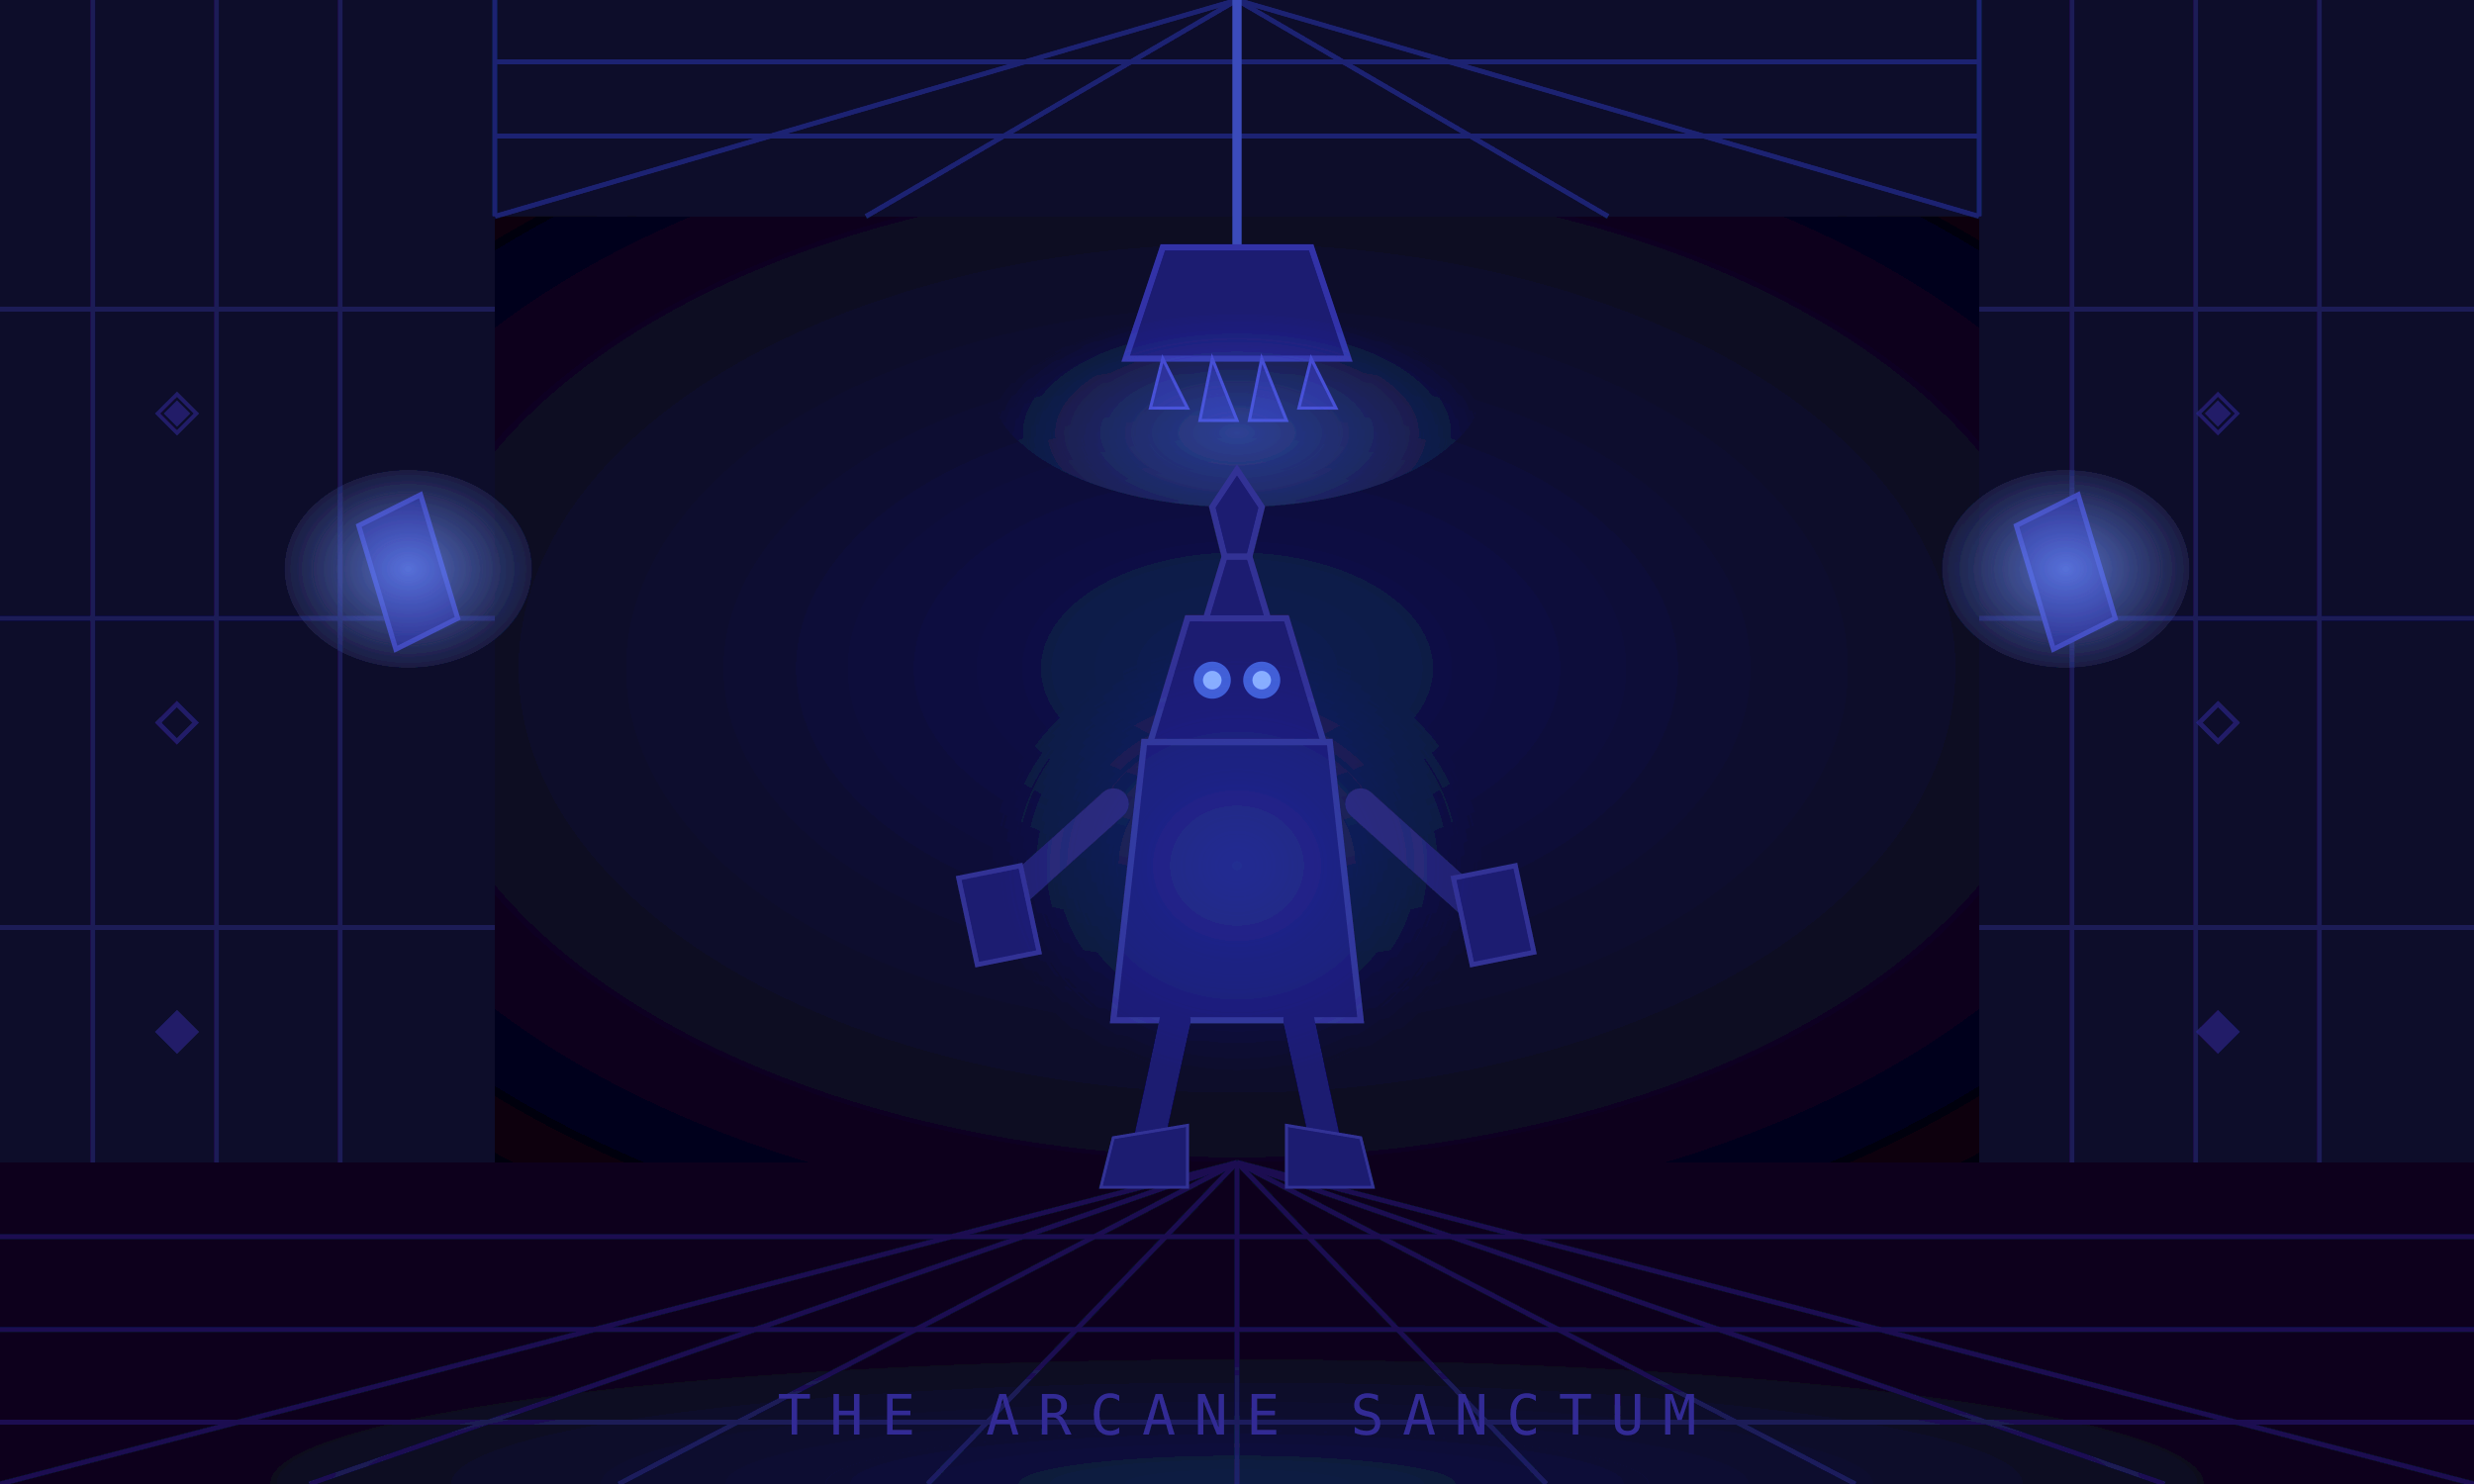
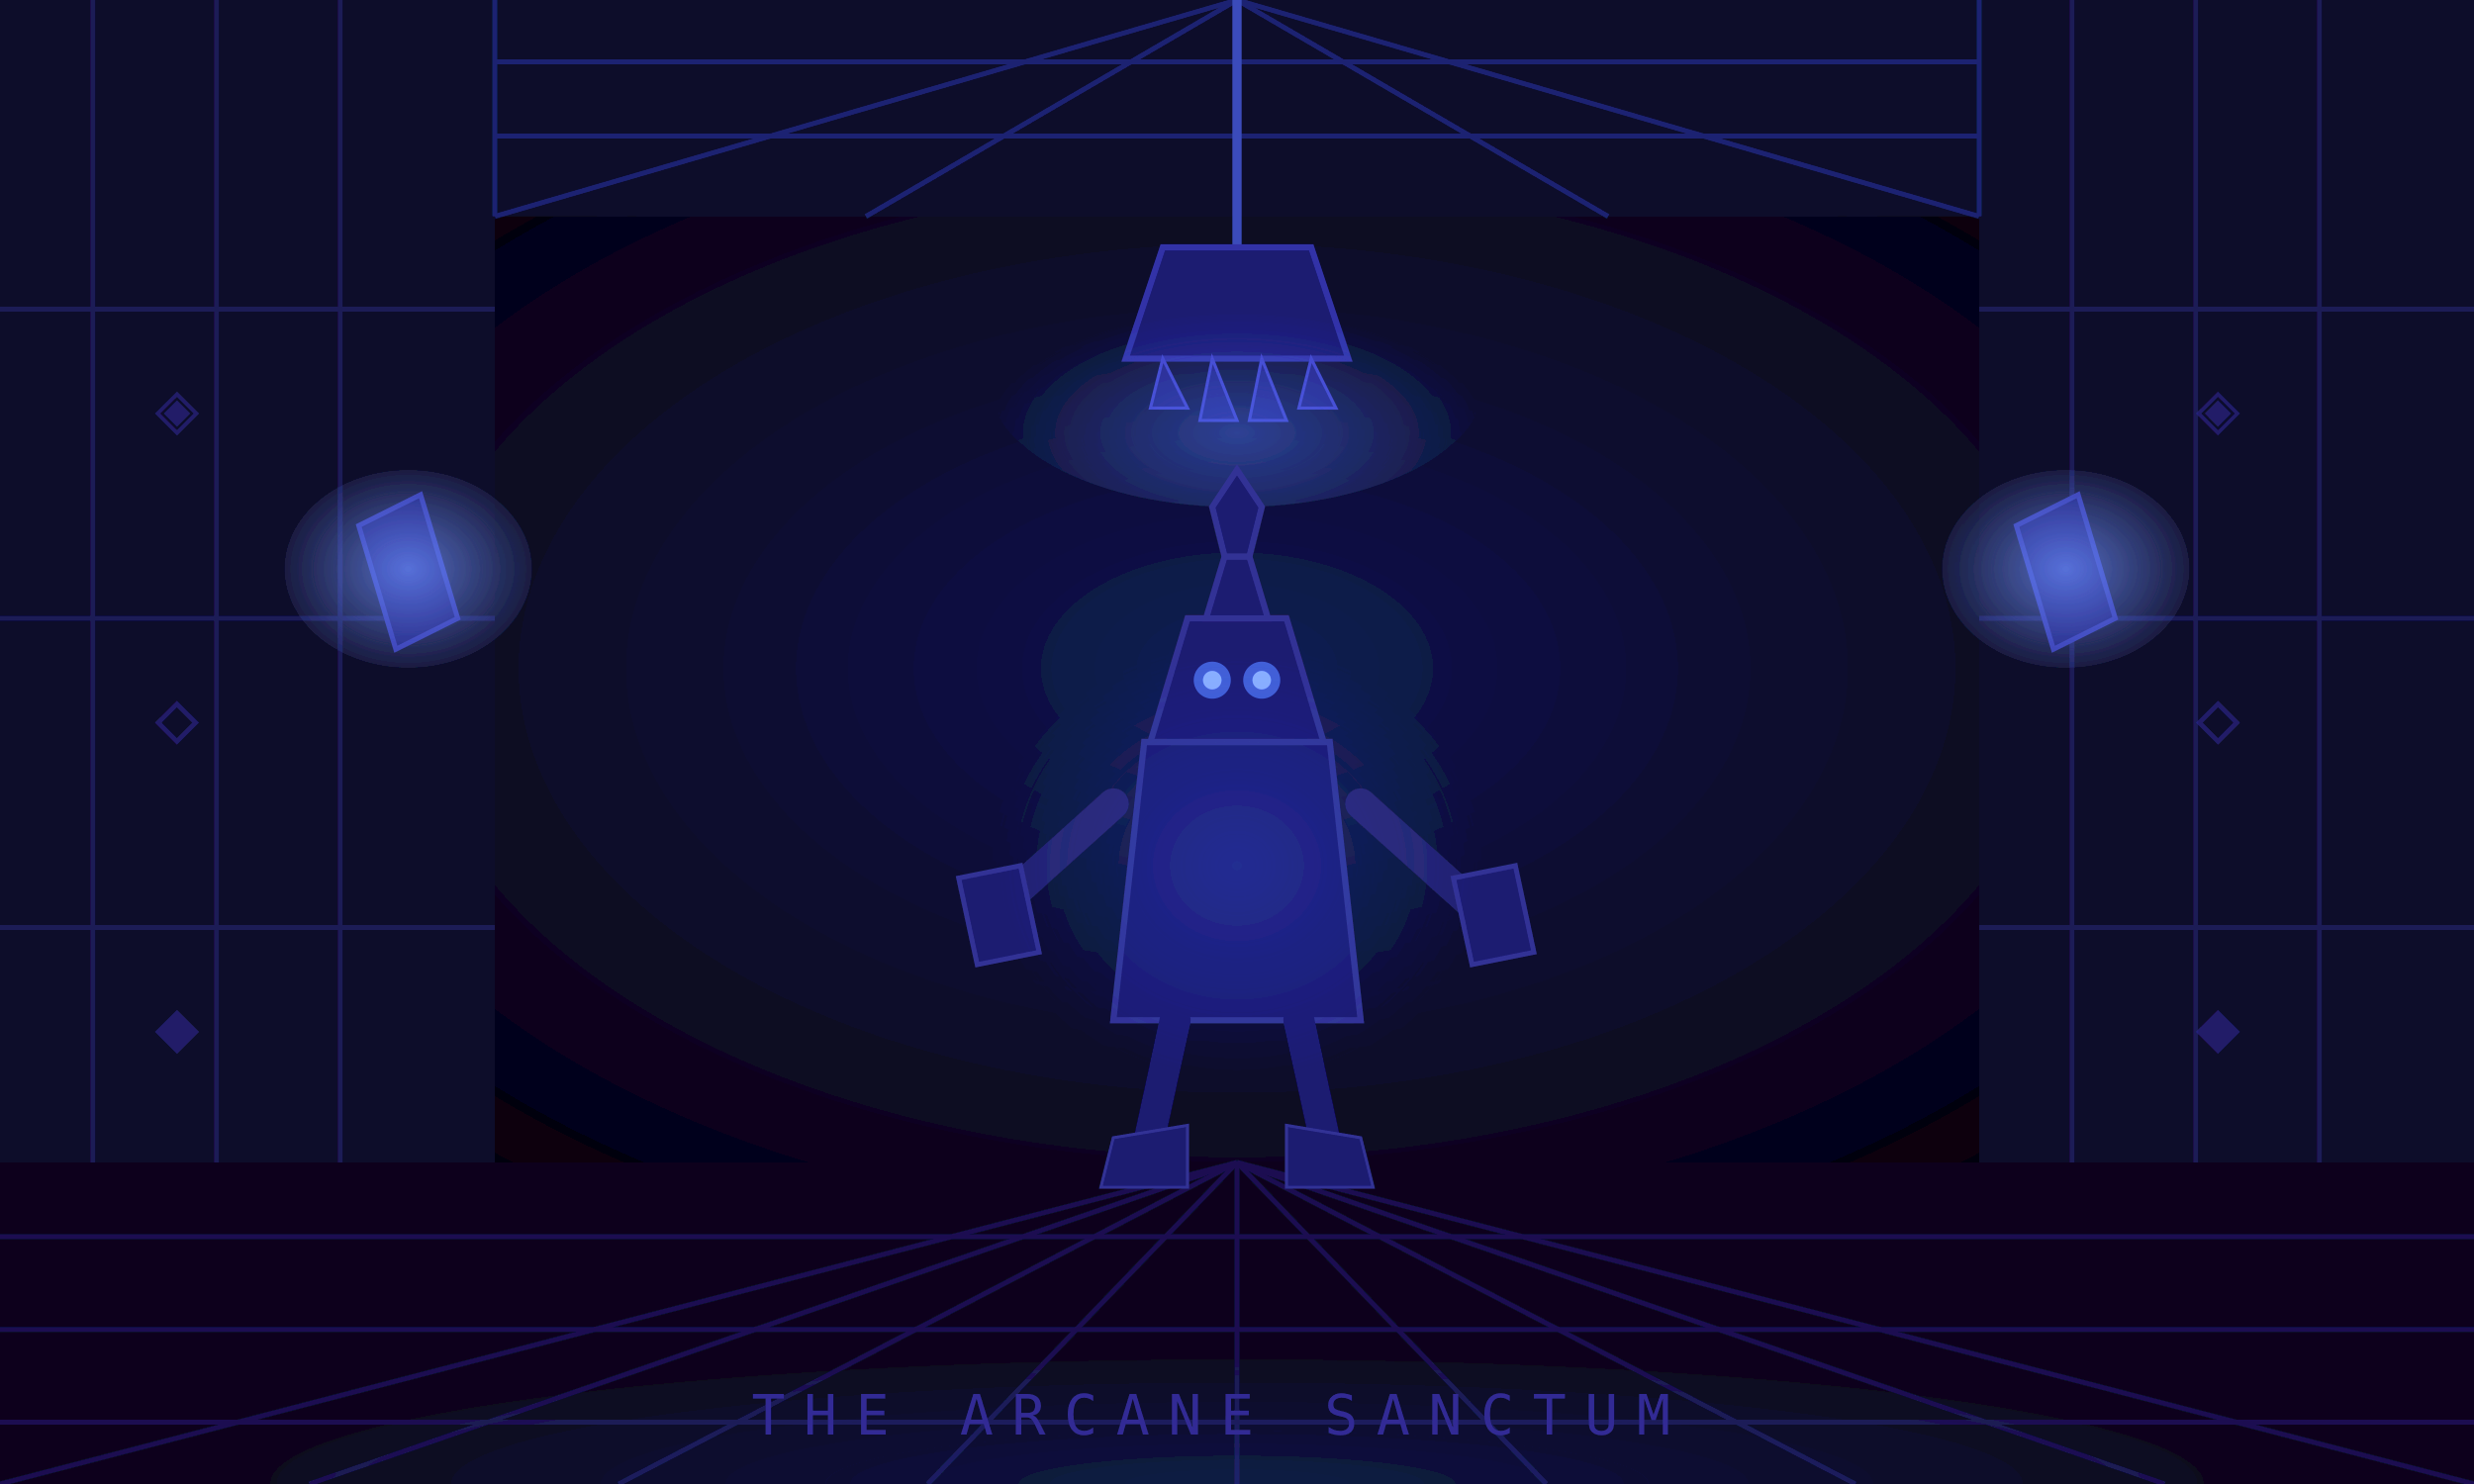
<svg xmlns="http://www.w3.org/2000/svg" viewBox="0 0 400 240" style="filter: brightness(1.4)">
  <rect width="400" height="240" fill="#06040e" />
  <radialGradient id="chamber-glow" cx="50%" cy="45%" r="50%">
-     <stop offset="0%" stop-color="#2030a0" stop-opacity="0.4" />
-     <stop offset="60%" stop-color="#101860" stop-opacity="0.2" />
+     <stop offset="0%" stop-color="#2030a0" stop-opacity="0.4">
+       <animate attributeName="stop-opacity" values="0.4;0.7;0.4" dur="8s" repeatCount="indefinite" />
+     </stop>
+     <stop offset="60%" stop-color="#101860" stop-opacity="0.2">
+       <animate attributeName="stop-opacity" values="0.2;0.4;0.2" dur="8s" repeatCount="indefinite" />
+     </stop>
    <stop offset="100%" stop-color="#06040e" stop-opacity="0" />
  </radialGradient>
  <rect width="400" height="240" fill="url(#chamber-glow)" />
  <rect x="0" y="188" width="400" height="52" fill="#080618" />
  <g stroke="#1a1860" stroke-width="0.8" opacity="0.6">
    <line x1="0" y1="200" x2="400" y2="200" />
    <line x1="0" y1="215" x2="400" y2="215" />
    <line x1="0" y1="230" x2="400" y2="230" />
    <line x1="200" y1="188" x2="0" y2="240" />
    <line x1="200" y1="188" x2="50" y2="240" />
    <line x1="200" y1="188" x2="100" y2="240" />
    <line x1="200" y1="188" x2="150" y2="240" />
    <line x1="200" y1="188" x2="200" y2="240" />
    <line x1="200" y1="188" x2="250" y2="240" />
    <line x1="200" y1="188" x2="300" y2="240" />
    <line x1="200" y1="188" x2="350" y2="240" />
    <line x1="200" y1="188" x2="400" y2="240" />
  </g>
  <radialGradient id="floor-reflect" cx="50%" cy="100%" r="40%">
-     <stop offset="0%" stop-color="#2040a0" stop-opacity="0.25" />
+     <stop offset="0%" stop-color="#2040a0" stop-opacity="0.25">
+       <animate attributeName="stop-opacity" values="0.25;0.5;0.25" dur="6s" repeatCount="indefinite" />
+     </stop>
    <stop offset="100%" stop-color="#2040a0" stop-opacity="0" />
  </radialGradient>
  <rect x="0" y="188" width="400" height="52" fill="url(#floor-reflect)" />
  <polygon points="0,0 80,0 80,188 0,188" fill="#0a0820" />
  <g stroke="#1e2070" stroke-width="0.8" opacity="0.5">
    <line x1="15" y1="0" x2="15" y2="188" />
    <line x1="35" y1="0" x2="35" y2="188" />
    <line x1="55" y1="0" x2="55" y2="188" />
    <line x1="0" y1="50" x2="80" y2="50" />
    <line x1="0" y1="100" x2="80" y2="100" />
    <line x1="0" y1="150" x2="80" y2="150" />
  </g>
  <polygon points="58,85 68,80 74,100 64,105" fill="#141260" stroke="#2a2a90" stroke-width="0.8" />
  <radialGradient id="sconce-l" cx="50%" cy="50%" r="60%">
-     <stop offset="0%" stop-color="#6080e0" stop-opacity="0.7" />
+     <stop offset="0%" stop-color="#6080e0" stop-opacity="0.7">
+       <animate attributeName="stop-opacity" values="0.7;1;0.4;0.9;0.7" dur="3s" repeatCount="indefinite" />
+     </stop>
    <stop offset="100%" stop-color="#6080e0" stop-opacity="0" />
  </radialGradient>
  <ellipse cx="66" cy="92" rx="20" ry="16" fill="url(#sconce-l)" />
  <polygon points="320,0 400,0 400,188 320,188" fill="#0a0820" />
  <g stroke="#1e2070" stroke-width="0.8" opacity="0.5">
    <line x1="335" y1="0" x2="335" y2="188" />
    <line x1="355" y1="0" x2="355" y2="188" />
    <line x1="375" y1="0" x2="375" y2="188" />
    <line x1="320" y1="50" x2="400" y2="50" />
    <line x1="320" y1="100" x2="400" y2="100" />
    <line x1="320" y1="150" x2="400" y2="150" />
  </g>
  <polygon points="326,85 336,80 342,100 332,105" fill="#141260" stroke="#2a2a90" stroke-width="0.8" />
  <radialGradient id="sconce-r" cx="50%" cy="50%" r="60%">
-     <stop offset="0%" stop-color="#6080e0" stop-opacity="0.7" />
+     <stop offset="0%" stop-color="#6080e0" stop-opacity="0.7">
+       <animate attributeName="stop-opacity" values="0.7;0.4;0.9;1;0.7" dur="3s" begin="1.5s" repeatCount="indefinite" />
+     </stop>
    <stop offset="100%" stop-color="#6080e0" stop-opacity="0" />
  </radialGradient>
  <ellipse cx="334" cy="92" rx="20" ry="16" fill="url(#sconce-r)" />
  <rect x="80" y="0" width="240" height="35" fill="#0c0a24" />
  <g stroke="#2030a0" stroke-width="0.8" opacity="0.5">
    <line x1="80" y1="35" x2="200" y2="0" />
    <line x1="320" y1="35" x2="200" y2="0" />
    <line x1="140" y1="35" x2="200" y2="0" />
    <line x1="260" y1="35" x2="200" y2="0" />
    <line x1="80" y1="0" x2="80" y2="35" />
    <line x1="320" y1="0" x2="320" y2="35" />
    <line x1="80" y1="10" x2="320" y2="10" />
    <line x1="80" y1="22" x2="320" y2="22" />
  </g>
  <line x1="200" y1="0" x2="200" y2="40" stroke="#3040a0" stroke-width="1.5" />
  <polygon points="188,40 212,40 218,58 182,58" fill="#141260" stroke="#2a2a90" stroke-width="1" />
  <g fill="#1e1c70" stroke="#3a3ab0" stroke-width="0.5">
    <polygon points="188,58 192,66 186,66" />
    <polygon points="196,58 200,68 194,68" />
    <polygon points="204,58 208,68 202,68" />
    <polygon points="212,58 216,66 210,66" />
  </g>
  <radialGradient id="chandelier-glow" cx="50%" cy="70%" r="50%">
-     <stop offset="0%" stop-color="#4060d0" stop-opacity="0.5" />
+     <stop offset="0%" stop-color="#4060d0" stop-opacity="0.5">
+       <animate attributeName="stop-opacity" values="0.5;0.9;0.5" dur="5s" repeatCount="indefinite" />
+     </stop>
    <stop offset="100%" stop-color="#4060d0" stop-opacity="0" />
  </radialGradient>
  <ellipse cx="200" cy="62" rx="40" ry="20" fill="url(#chandelier-glow)" />
  <g fill="#141260" stroke="#2a2a80" stroke-width="1">
    <polygon points="185,120 215,120 220,165 180,165" />
    <polygon points="192,100 208,100 214,120 186,120" />
    <polygon points="198,90 202,90 205,100 195,100" />
    <polygon points="196,82 200,76 204,82 202,90 198,90" />
  </g>
-   <circle cx="196" cy="110" r="3" fill="#4060d0" opacity="0.8" />
-   <circle cx="204" cy="110" r="3" fill="#4060d0" opacity="0.8" />
-   <circle cx="196" cy="110" r="1.5" fill="#80a0ff" opacity="0.9" />
-   <circle cx="204" cy="110" r="1.5" fill="#80a0ff" opacity="0.9" />
+   <circle cx="196" cy="110" r="3" fill="#4060d0" opacity="0.8">
+     <animate attributeName="opacity" values="0.8;1;0.4;1;0.8" dur="2.5s" repeatCount="indefinite" />
+   </circle>
+   <circle cx="204" cy="110" r="3" fill="#4060d0" opacity="0.8">
+     <animate attributeName="opacity" values="0.8;0.4;1;0.8" dur="2.5s" begin="0.5s" repeatCount="indefinite" />
+   </circle>
+   <circle cx="196" cy="110" r="1.5" fill="#80a0ff" opacity="0.9">
+     <animate attributeName="r" values="1.5;2.5;1.5" dur="2.5s" repeatCount="indefinite" />
+   </circle>
+   <circle cx="204" cy="110" r="1.5" fill="#80a0ff" opacity="0.9">
+     <animate attributeName="r" values="1.5;2.5;1.5" dur="2.5s" begin="0.5s" repeatCount="indefinite" />
+   </circle>
  <line x1="180" y1="130" x2="160" y2="148" stroke="#1e1c60" stroke-width="5" stroke-linecap="round" />
  <line x1="220" y1="130" x2="240" y2="148" stroke="#1e1c60" stroke-width="5" stroke-linecap="round" />
  <polygon points="155,142 165,140 168,154 158,156" fill="#141260" stroke="#2a2a80" stroke-width="0.8" />
  <polygon points="235,142 245,140 248,154 238,156" fill="#141260" stroke="#2a2a80" stroke-width="0.8" />
  <line x1="190" y1="165" x2="185" y2="188" stroke="#141260" stroke-width="5" stroke-linecap="round" />
  <line x1="210" y1="165" x2="215" y2="188" stroke="#141260" stroke-width="5" stroke-linecap="round" />
  <polygon points="180,184 192,182 192,192 178,192" fill="#141260" stroke="#2a2a80" stroke-width="0.5" />
  <polygon points="208,182 220,184 222,192 208,192" fill="#141260" stroke="#2a2a80" stroke-width="0.5" />
  <radialGradient id="construct-aura" cx="50%" cy="50%" r="40%">
-     <stop offset="0%" stop-color="#3050c0" stop-opacity="0.3" />
+     <stop offset="0%" stop-color="#3050c0" stop-opacity="0.3">
+       <animate attributeName="stop-opacity" values="0.3;0.6;0.3" dur="4s" repeatCount="indefinite" />
+     </stop>
    <stop offset="100%" stop-color="#3050c0" stop-opacity="0" />
  </radialGradient>
  <ellipse cx="200" cy="140" rx="50" ry="45" fill="url(#construct-aura)" />
-   <g fill="#2a2890" opacity="0.5" font-family="monospace" font-size="12">
-     <text x="25" y="70">◈</text>
-     <text x="25" y="120">◇</text>
-     <text x="25" y="170">◆</text>
-     <text x="355" y="70">◈</text>
-     <text x="355" y="120">◇</text>
-     <text x="355" y="170">◆</text>
+   <g fill="#2a2890" font-family="monospace" font-size="12">
+     <text x="25" y="70" opacity="0.5">◈<animate attributeName="opacity" values="0.5;1;0.2;0.8;0.5" dur="7s" repeatCount="indefinite" />
+     </text>
+     <text x="25" y="120" opacity="0.5">◇<animate attributeName="opacity" values="0.5;0.2;0.9;0.5" dur="9s" begin="2s" repeatCount="indefinite" />
+     </text>
+     <text x="25" y="170" opacity="0.5">◆<animate attributeName="opacity" values="0.5;1;0.3;0.5" dur="6s" begin="4s" repeatCount="indefinite" />
+     </text>
+     <text x="355" y="70" opacity="0.5">◈<animate attributeName="opacity" values="0.5;0.2;1;0.5" dur="8s" begin="1s" repeatCount="indefinite" />
+     </text>
+     <text x="355" y="120" opacity="0.5">◇<animate attributeName="opacity" values="0.5;0.9;0.2;0.5" dur="7s" begin="3s" repeatCount="indefinite" />
+     </text>
+     <text x="355" y="170" opacity="0.5">◆<animate attributeName="opacity" values="0.5;0.3;1;0.5" dur="9s" begin="5s" repeatCount="indefinite" />
+     </text>
  </g>
-   <text x="200" y="232" font-family="monospace" font-size="9" fill="#2a2480" text-anchor="middle" letter-spacing="3">THE ARCANE SANCTUM</text>
+   <text x="200" y="232" font-family="monospace" font-size="9" fill="#2a2480" text-anchor="middle" letter-spacing="3">THE ARCANE SANCTUM
+     <animate attributeName="opacity" values="0.7;1;0.7" dur="8s" repeatCount="indefinite" />
+   </text>
</svg>
